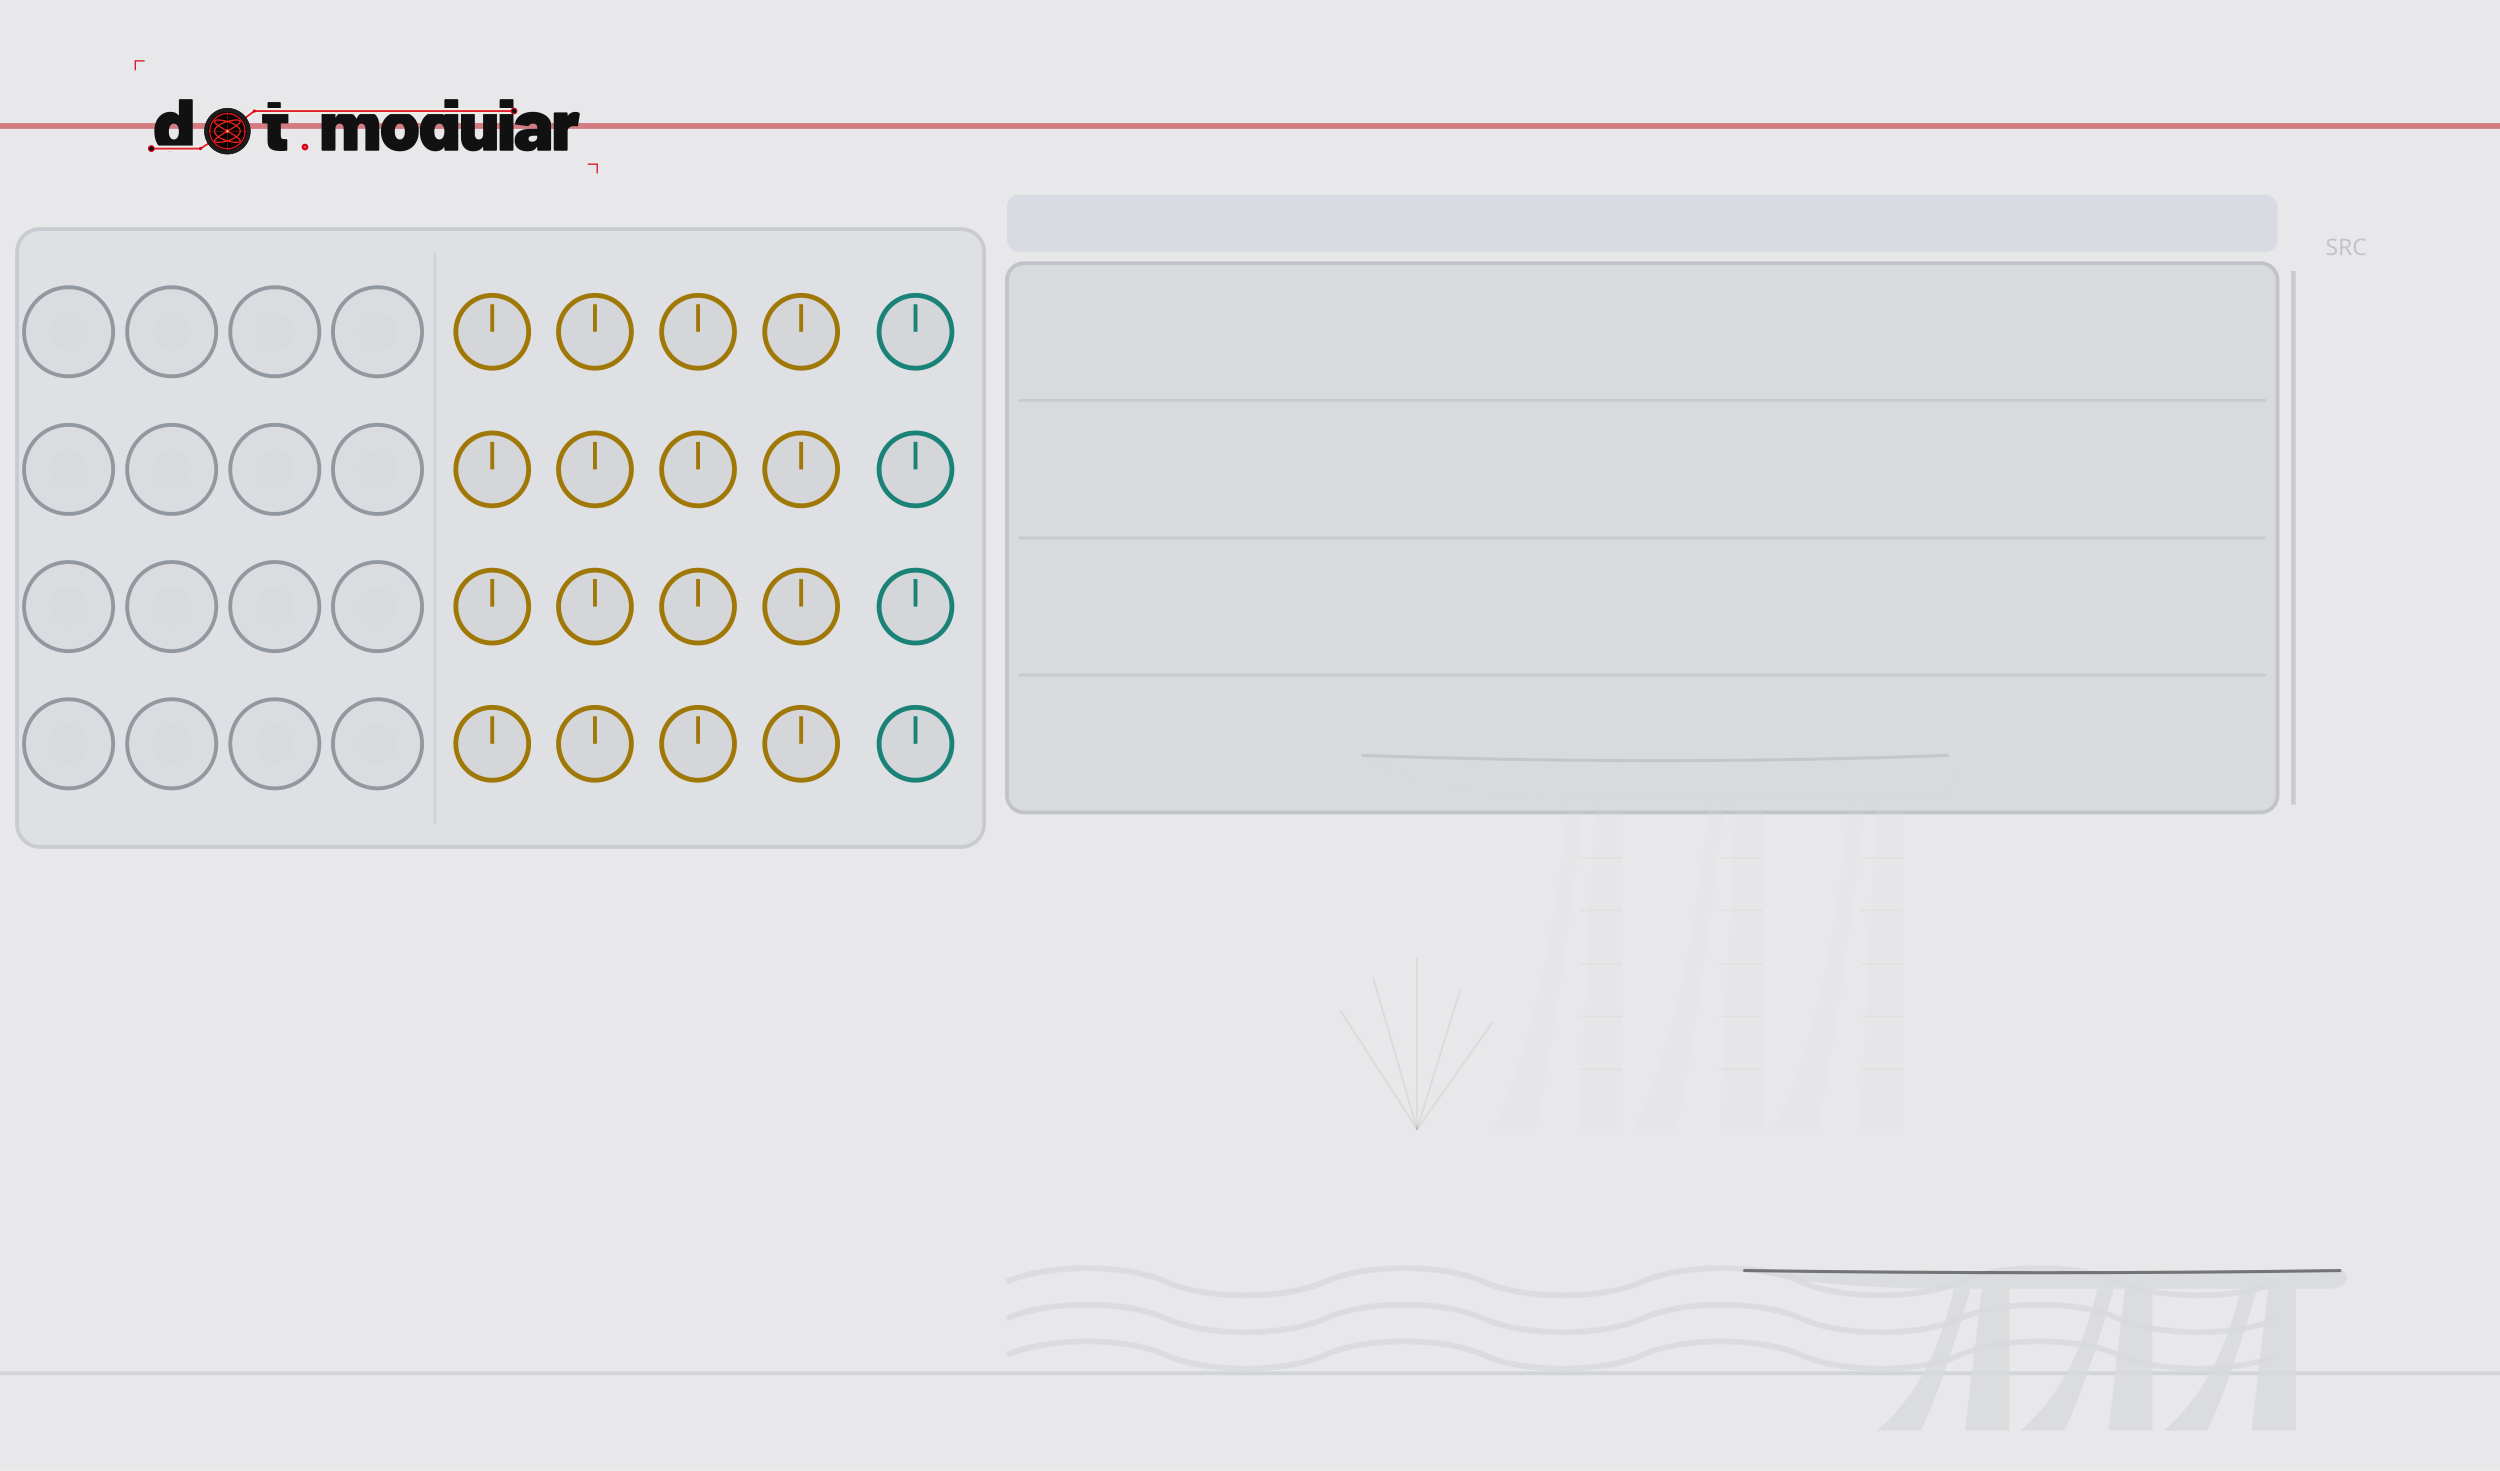
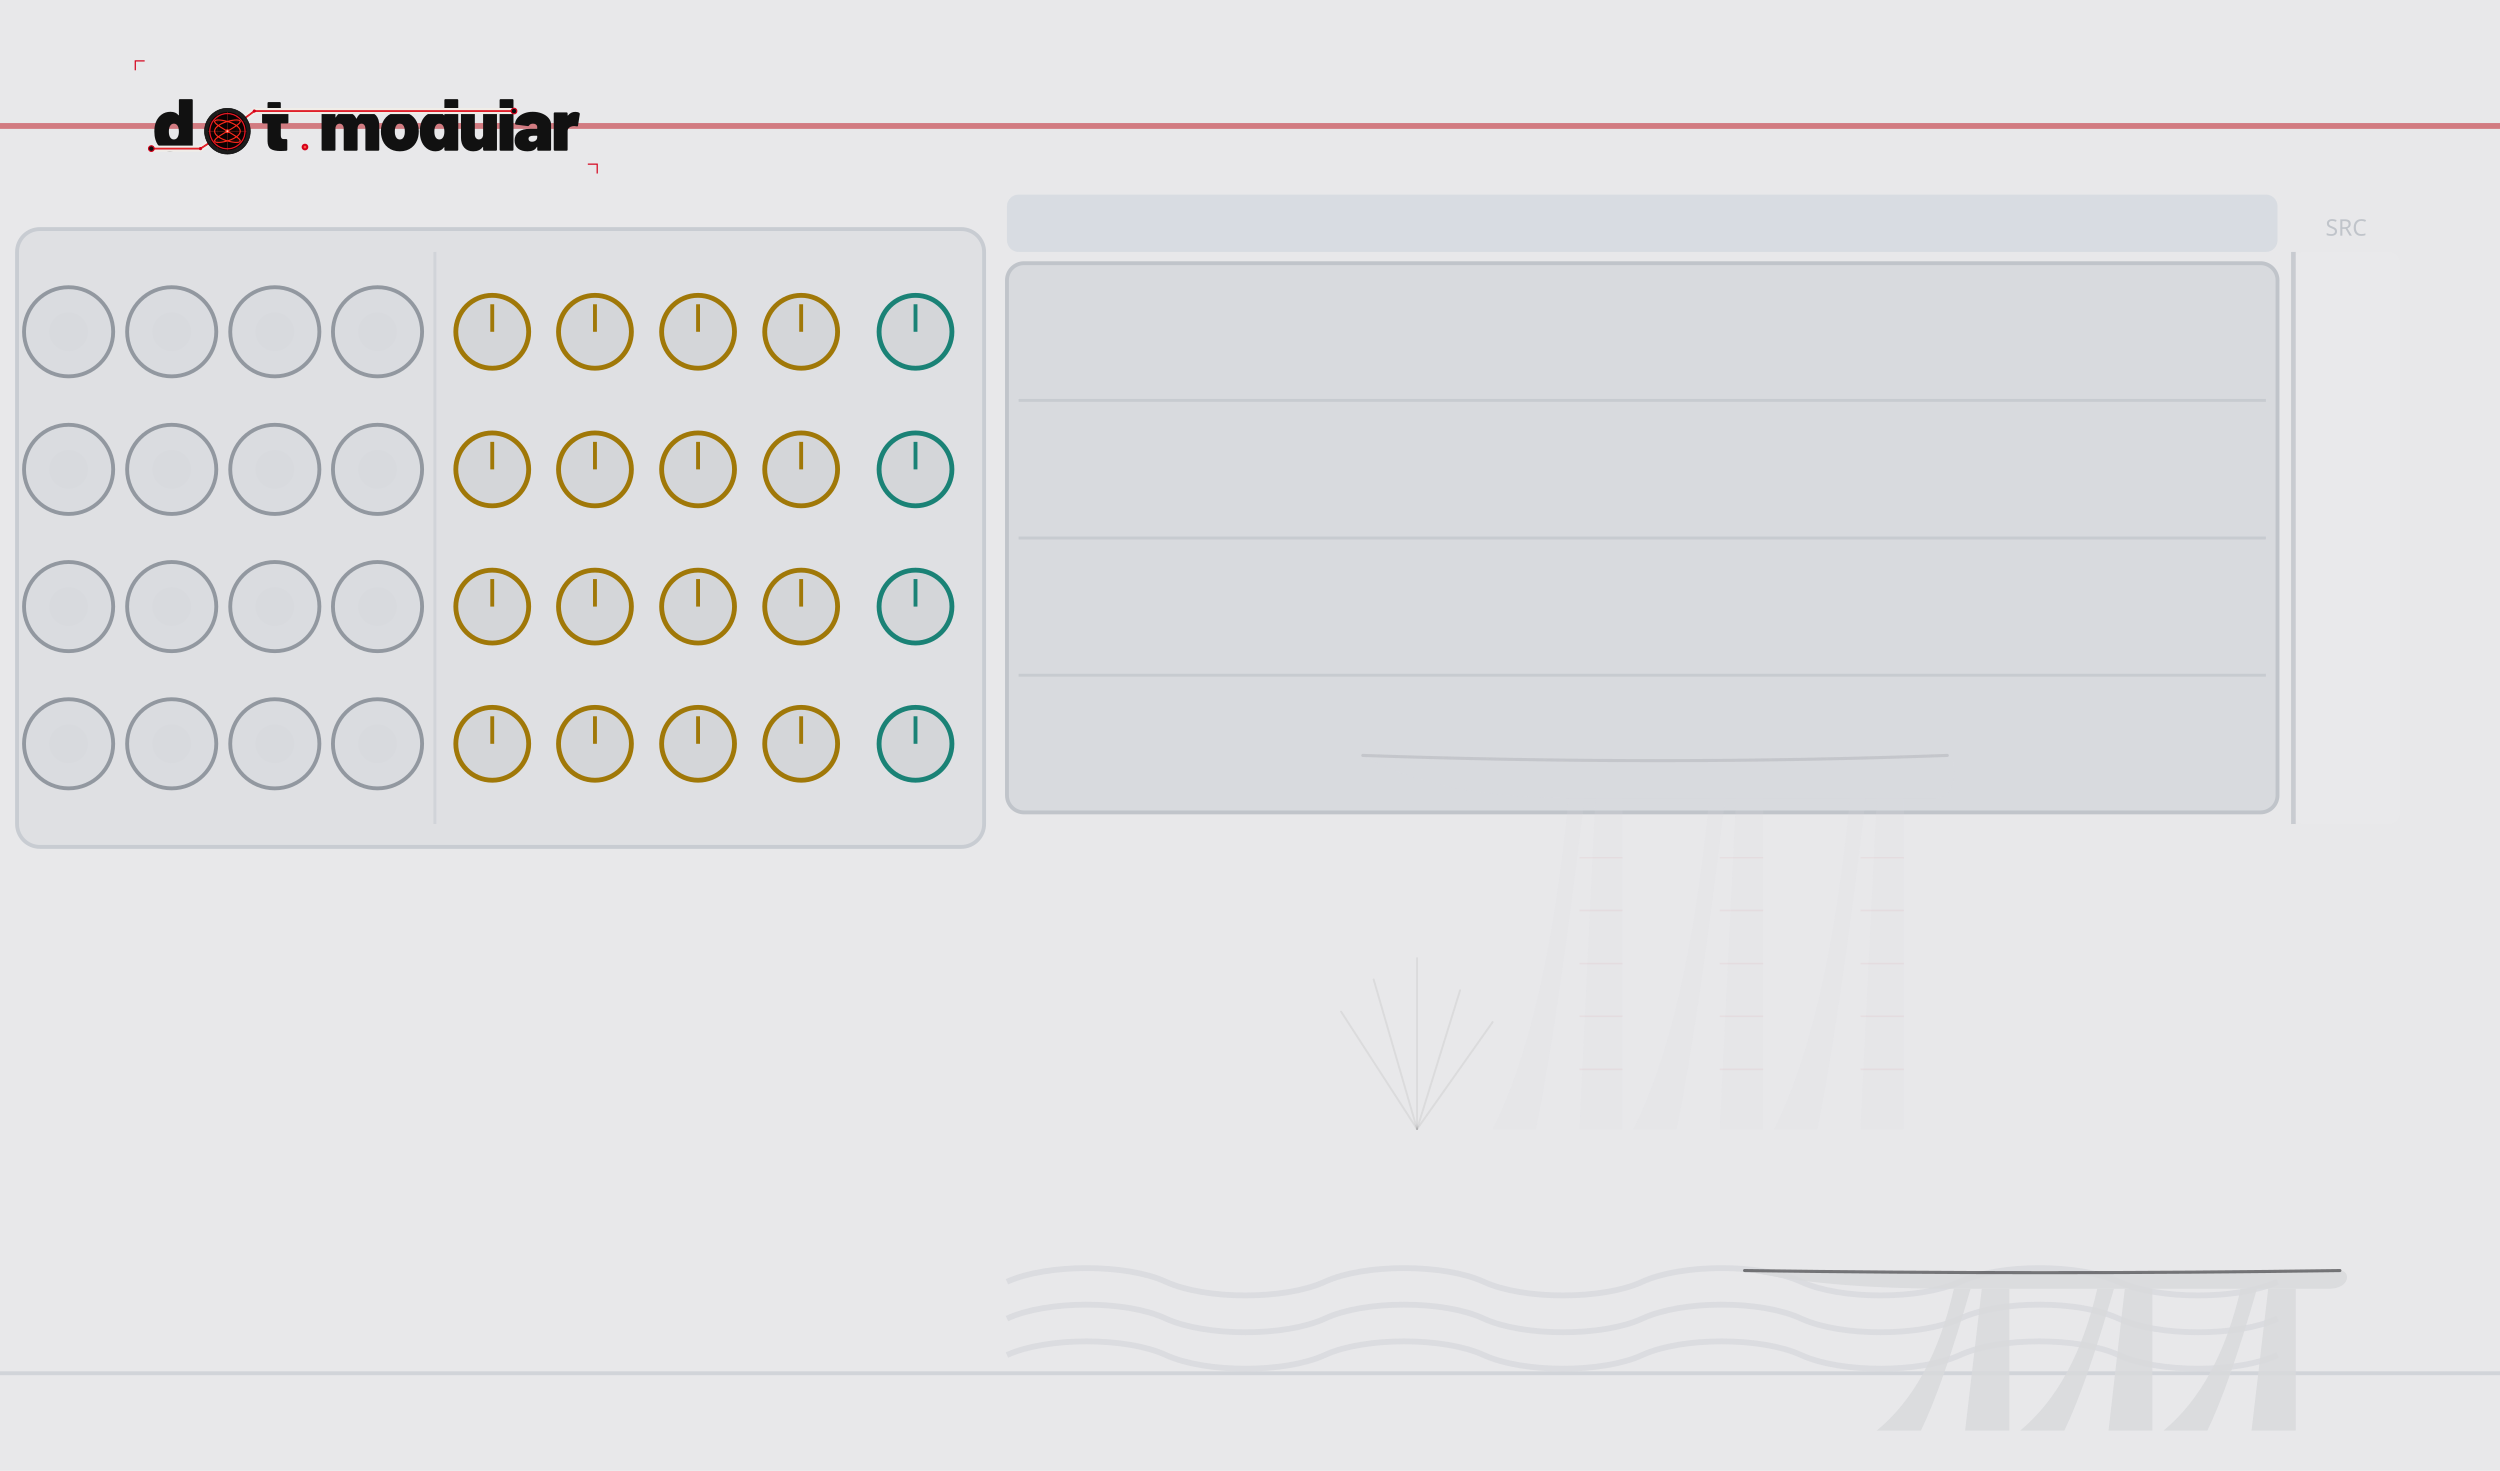
<svg xmlns="http://www.w3.org/2000/svg" width="645.0" height="379.43" viewBox="0 0 645.0 379.43">
  <g>
    <rect width="645.0" height="379.43" fill="#e8e8ea" />
    <line x1="0" y1="32.5" x2="645.0" y2="32.5" stroke="#c0202a" stroke-width="1.5" opacity="0.55" />
    <line x1="0" y1="354.3" x2="645.0" y2="354.3" stroke="#c8ccd2" stroke-width="1" opacity="0.7" />
    <rect x="259.8" y="50.2" width="327.8" height="14.8" rx="3.0" fill="#cdd4dc" opacity="0.6" />
    <rect x="259.8" y="67.9" width="327.8" height="141.7" rx="4.4" fill="#d8dade" stroke="#c0c4ca" stroke-width="1" />
    <path d="M 385.1 291.3 Q 399.1 263.7 404.7 205.9 L 408.8 205.9 Q 401.9 263.7 396.3 291.3 Z" fill="#d8d9dc" fill-opacity="0.16" />
    <path d="M 421.4 291.3 Q 435.4 263.7 441.0 205.9 L 445.1 205.9 Q 438.2 263.7 432.6 291.3 Z" fill="#d8d9dc" fill-opacity="0.16" />
    <path d="M 457.7 291.3 Q 471.7 263.7 477.3 205.9 L 481.4 205.9 Q 474.5 263.7 468.9 291.3 Z" fill="#d8d9dc" fill-opacity="0.16" />
    <polygon points="407.5,291.3 411.6,205.9 418.6,205.9 418.6,291.3" fill="#d8d9dc" fill-opacity="0.16" />
    <polygon points="443.7,291.3 447.9,205.9 454.9,205.9 454.9,291.3" fill="#d8d9dc" fill-opacity="0.16" />
    <polygon points="480.0,291.3 484.2,205.9 491.2,205.9 491.2,291.3" fill="#d8d9dc" fill-opacity="0.16" />
    <line x1="407.5" y1="221.3" x2="418.6" y2="221.3" stroke="#c0202a" stroke-width="0.4" stroke-opacity="0.048" />
    <line x1="407.5" y1="234.9" x2="418.6" y2="234.9" stroke="#c0202a" stroke-width="0.4" stroke-opacity="0.048" />
    <line x1="407.5" y1="248.6" x2="418.6" y2="248.6" stroke="#c0202a" stroke-width="0.4" stroke-opacity="0.048" />
    <line x1="407.5" y1="262.2" x2="418.6" y2="262.2" stroke="#c0202a" stroke-width="0.4" stroke-opacity="0.048" />
    <line x1="407.5" y1="275.9" x2="418.6" y2="275.9" stroke="#c0202a" stroke-width="0.4" stroke-opacity="0.048" />
    <line x1="443.7" y1="221.3" x2="454.9" y2="221.3" stroke="#c0202a" stroke-width="0.4" stroke-opacity="0.048" />
    <line x1="443.7" y1="234.9" x2="454.9" y2="234.9" stroke="#c0202a" stroke-width="0.4" stroke-opacity="0.048" />
    <line x1="443.7" y1="248.6" x2="454.9" y2="248.6" stroke="#c0202a" stroke-width="0.4" stroke-opacity="0.048" />
    <line x1="443.7" y1="262.2" x2="454.9" y2="262.2" stroke="#c0202a" stroke-width="0.4" stroke-opacity="0.048" />
    <line x1="443.7" y1="275.9" x2="454.9" y2="275.9" stroke="#c0202a" stroke-width="0.4" stroke-opacity="0.048" />
    <line x1="480.0" y1="221.3" x2="491.2" y2="221.3" stroke="#c0202a" stroke-width="0.4" stroke-opacity="0.048" />
    <line x1="480.0" y1="234.9" x2="491.2" y2="234.9" stroke="#c0202a" stroke-width="0.4" stroke-opacity="0.048" />
    <line x1="480.0" y1="248.6" x2="491.2" y2="248.6" stroke="#c0202a" stroke-width="0.4" stroke-opacity="0.048" />
    <line x1="480.0" y1="262.2" x2="491.2" y2="262.2" stroke="#c0202a" stroke-width="0.4" stroke-opacity="0.048" />
    <line x1="480.0" y1="275.9" x2="491.2" y2="275.9" stroke="#c0202a" stroke-width="0.4" stroke-opacity="0.048" />
    <path d="M 351.6 194.9 Q 428.4 197.6 502.4 194.9 C 505.2 194.9 505.2 205.9 499.6 205.9 L 404.7 205.9 Q 371.2 205.9 351.6 194.9 Z" fill="#d8d9dc" fill-opacity="0.16" />
    <path d="M 351.6 194.9 Q 428.4 197.6 502.4 194.9" fill="none" stroke="#2a2a2e" stroke-width="0.8" stroke-opacity="0.112" stroke-linecap="round" />
    <line x1="365.6" y1="291.3" x2="346.0" y2="261.0" stroke="#2a2a2e" stroke-width="0.5" stroke-opacity="0.072" stroke-linecap="round" />
    <line x1="365.6" y1="291.3" x2="354.4" y2="252.7" stroke="#2a2a2e" stroke-width="0.5" stroke-opacity="0.072" stroke-linecap="round" />
    <line x1="365.6" y1="291.3" x2="365.6" y2="247.2" stroke="#2a2a2e" stroke-width="0.5" stroke-opacity="0.072" stroke-linecap="round" />
    <line x1="365.6" y1="291.3" x2="376.7" y2="255.5" stroke="#2a2a2e" stroke-width="0.5" stroke-opacity="0.072" stroke-linecap="round" />
    <line x1="365.6" y1="291.3" x2="385.1" y2="263.7" stroke="#2a2a2e" stroke-width="0.5" stroke-opacity="0.072" stroke-linecap="round" />
    <line x1="262.8" y1="103.3" x2="584.6" y2="103.3" stroke="#c0c4ca" stroke-width="0.75" opacity="0.7" />
    <line x1="262.8" y1="138.8" x2="584.6" y2="138.8" stroke="#c0c4ca" stroke-width="0.75" opacity="0.7" />
    <line x1="262.8" y1="174.2" x2="584.6" y2="174.2" stroke="#c0c4ca" stroke-width="0.75" opacity="0.7" />
-     <rect x="591.7" y="69.9" width="27.2" height="137.7" rx="3.0" fill="#ffffff" fill-opacity="0.05" />
-     <line x1="591.7" y1="69.9" x2="591.7" y2="207.6" stroke="#c0c4ca" stroke-width="1.2" opacity="0.8" />
-     <text x="605.3" y="65.8" font-family="sans-serif" font-size="5.9" fill="#c0c4ca" text-anchor="middle">SRC</text>
+     <rect x="591.5" y="65.0" width="27.7" height="147.6" rx="3.0" fill="#ffffff" fill-opacity="0.05" />
+     <line x1="591.7" y1="65.0" x2="591.7" y2="212.6" stroke="#c0c4ca" stroke-width="1.2" opacity="0.8" />
+     <text x="605.3" y="60.8" font-family="sans-serif" font-size="5.9" fill="#c0c4ca" text-anchor="middle">SRC</text>
    <path d="M 259.8 330.7 C 270.1 326.0 290.6 326.0 300.8 330.7 C 311.1 335.4 331.5 335.4 341.8 330.7 C 352.0 326.0 372.5 326.0 382.8 330.7 C 393.0 335.4 413.5 335.4 423.7 330.7 C 434.0 326.0 454.4 326.0 464.7 330.7 C 474.9 335.4 495.4 335.4 505.7 330.7 C 515.9 326.0 536.4 326.0 546.6 330.7 C 556.9 335.4 577.4 335.4 587.6 330.7 " fill="none" stroke="#d2d4d8" stroke-width="1.5" stroke-opacity="0.6" />
    <path d="M 259.8 340.2 C 270.1 335.4 290.6 335.4 300.8 340.2 C 311.1 344.9 331.5 344.9 341.8 340.2 C 352.0 335.4 372.5 335.4 382.8 340.2 C 393.0 344.9 413.5 344.9 423.7 340.2 C 434.0 335.4 454.4 335.4 464.7 340.2 C 474.9 344.9 495.4 344.9 505.7 340.2 C 515.9 335.4 536.4 335.4 546.6 340.2 C 556.9 344.9 577.4 344.9 587.6 340.2 " fill="none" stroke="#d2d4d8" stroke-width="1.5" stroke-opacity="0.6" />
    <path d="M 259.8 349.6 C 270.1 344.9 290.6 344.9 300.8 349.6 C 311.1 354.3 331.5 354.3 341.8 349.6 C 352.0 344.9 372.5 344.9 382.8 349.6 C 393.0 354.3 413.5 354.3 423.7 349.6 C 434.0 344.9 454.4 344.9 464.7 349.6 C 474.9 354.3 495.4 354.3 505.7 349.6 C 515.9 344.9 536.4 344.9 546.6 349.6 C 556.9 354.3 577.4 354.3 587.6 349.6 " fill="none" stroke="#d2d4d8" stroke-width="1.5" stroke-opacity="0.6" />
    <path d="M 484.2 369.1 Q 498.5 357.3 504.1 332.5 L 508.4 332.5 Q 501.3 357.3 495.6 369.1 Z" fill="#d8d9dc" fill-opacity="0.85" />
    <path d="M 521.2 369.1 Q 535.4 357.3 541.1 332.5 L 545.4 332.5 Q 538.3 357.3 532.6 369.1 Z" fill="#d8d9dc" fill-opacity="0.85" />
    <path d="M 558.2 369.1 Q 572.4 357.3 578.1 332.5 L 582.3 332.5 Q 575.2 357.3 569.5 369.1 Z" fill="#d8d9dc" fill-opacity="0.85" />
    <polygon points="507.0,369.1 511.3,332.5 518.4,332.5 518.4,369.1" fill="#d8d9dc" fill-opacity="0.85" />
    <polygon points="544.0,369.1 548.2,332.5 555.3,332.5 555.3,369.1" fill="#d8d9dc" fill-opacity="0.85" />
    <polygon points="580.9,369.1 585.2,332.5 592.3,332.5 592.3,369.1" fill="#d8d9dc" fill-opacity="0.85" />
    <path d="M 450.1 327.8 Q 528.3 328.9 603.7 327.8 C 606.5 327.8 606.5 332.5 600.8 332.5 L 504.1 332.5 Q 470.0 332.5 450.1 327.8 Z" fill="#d8d9dc" fill-opacity="0.85" />
    <path d="M 450.1 327.8 Q 528.3 328.9 603.7 327.8" fill="none" stroke="#2a2a2e" stroke-width="0.8" stroke-opacity="0.595" stroke-linecap="round" />
    <rect x="4.4" y="59.1" width="249.5" height="159.4" rx="5.9" fill="#dfe0e3" stroke="#c8ccd2" stroke-width="1" />
    <line x1="112.2" y1="65.0" x2="112.2" y2="212.6" stroke="#c8ccd2" stroke-width="0.75" opacity="0.6" />
  </g>
  <g>
    <g transform="translate(32.48,13.29) scale(0.17297)">
      <g transform="translate(40.00,148.00) scale(0.11,-0.11)">
        <path d="M370 700H528Q535 700 539.0 696.0Q543 692 543 685V15Q543 8 539.0 4.0Q535 0 528 0H370Q363 0 359.0 4.0Q355 8 355 15V45Q355 48 353.0 49.0Q351 50 349 47Q312 -8 233 -8Q166 -8 112.5 34.5Q59 77 37 150Q22 200 22 262Q22 334 44 390Q68 451 119.0 489.5Q170 528 241 528Q314 528 349 482Q351 480 353.0 480.5Q355 481 355 484V685Q355 692 359.0 696.0Q363 700 370 700ZM355 259Q355 307 339 336Q321 367 287 367Q251 367 234 334Q219 306 219 259Q219 214 234 186Q252 153 287 153Q322 153 340 187Q355 216 355 259Z" fill="#111111" />
      </g>
      <g transform="translate(201.37,148.00) scale(0.11,-0.11)">
        <path d="M358 370H275Q270 370 270 365V208Q270 158 306 158H343Q350 158 354.0 154.0Q358 150 358 143V15Q358 1 343 -1Q304 -4 268 -4Q177 -4 134.0 24.0Q91 52 90 130V365Q90 370 85 370H31Q24 370 20.0 374.0Q16 378 16 385V505Q16 512 20.0 516.0Q24 520 31 520H85Q90 520 90 525V645Q90 652 94.0 656.0Q98 660 105 660H255Q262 660 266.0 656.0Q270 652 270 645V525Q270 520 275 520H358Q365 520 369.0 516.0Q373 512 373 505V385Q373 378 369.0 374.0Q365 370 358 370Z" fill="#111111" />
      </g>
      <g transform="translate(288.27,148.00) scale(0.11,-0.11)">
        <path d="M815 341V15Q815 8 811.0 4.0Q807 0 800 0H642Q635 0 631.0 4.0Q627 8 627 15V300Q627 330 612.5 348.5Q598 367 575 367Q551 367 536.0 348.5Q521 330 521 300V15Q521 8 517.0 4.0Q513 0 506 0H348Q341 0 337.0 4.0Q333 8 333 15V300Q333 330 317.5 348.5Q302 367 277 367Q255 367 240.5 353.5Q226 340 222 317Q221 315 221 311V15Q221 8 217.0 4.0Q213 0 206 0H48Q41 0 37.0 4.0Q33 8 33 15V505Q33 512 37.0 516.0Q41 520 48 520H206Q213 520 217.0 516.0Q221 512 221 505V455Q221 451 223.0 451.0Q225 451 227 454Q265 528 355 528Q406 528 444.5 504.5Q483 481 503 437Q506 432 509 438Q529 483 564.5 505.5Q600 528 648 528Q727 528 771.0 479.0Q815 430 815 341Z" fill="#111111" />
      </g>
      <g transform="translate(377.92,148.00) scale(0.11,-0.11)">
        <path d="M32 181Q22 217 22 261Q22 310 34 350Q58 433 122.5 480.5Q187 528 280 528Q373 528 436.5 480.5Q500 433 524 352Q536 310 536 263Q536 225 528 187Q507 97 441.5 44.5Q376 -8 279 -8Q184 -8 118.5 43.0Q53 94 32 181ZM343 217Q347 236 347 262Q347 285 342 308Q327 367 279 367Q229 367 216 308Q211 291 211 262Q211 236 215 217Q230 153 279 153Q305 153 321.0 170.5Q337 188 343 217Z" fill="#111111" />
      </g>
      <g transform="translate(436.00,148.00) scale(0.11,-0.11)">
        <path d="M370 700H528Q535 700 539.0 696.0Q543 692 543 685V15Q543 8 539.0 4.0Q535 0 528 0H370Q363 0 359.0 4.0Q355 8 355 15V45Q355 48 353.0 49.0Q351 50 349 47Q312 -8 233 -8Q166 -8 112.5 34.5Q59 77 37 150Q22 200 22 262Q22 334 44 390Q68 451 119.0 489.5Q170 528 241 528Q314 528 349 482Q351 480 353.0 480.5Q355 481 355 484V685Q355 692 359.0 696.0Q363 700 370 700ZM355 259Q355 307 339 336Q321 367 287 367Q251 367 234 334Q219 306 219 259Q219 214 234 186Q252 153 287 153Q322 153 340 187Q355 216 355 259Z" fill="#111111" />
      </g>
      <g transform="translate(496.39,148.00) scale(0.11,-0.11)">
        <path d="M346 520H504Q511 520 515.0 516.0Q519 512 519 505V15Q519 8 515.0 4.0Q511 0 504 0H346Q339 0 335.0 4.0Q331 8 331 15V48Q331 51 329.0 52.0Q327 53 325 50Q284 -8 197 -8Q121 -8 76.0 41.5Q31 91 31 179V505Q31 512 35.0 516.0Q39 520 46 520H204Q211 520 215.0 516.0Q219 512 219 505V220Q219 190 234.5 171.5Q250 153 275 153Q297 153 311.5 166.5Q326 180 330 203Q331 205 331 209V505Q331 512 335.0 516.0Q339 520 346 520Z" fill="#111111" />
      </g>
      <g transform="translate(553.81,148.00) scale(0.11,-0.11)">
        <path d="M33 15V685Q33 692 37.0 696.0Q41 700 48 700H206Q213 700 217.0 696.0Q221 692 221 685V15Q221 8 217.0 4.0Q213 0 206 0H48Q41 0 37.0 4.0Q33 8 33 15Z" fill="#111111" />
      </g>
      <g transform="translate(578.45,148.00) scale(0.11,-0.11)">
        <path d="M507 355V15Q507 8 503.0 4.0Q499 0 492 0H334Q327 0 323.0 4.0Q319 8 319 15V50Q319 54 317.5 54.5Q316 55 314 52Q297 21 267.0 6.5Q237 -8 188 -8Q106 -8 59.0 29.5Q12 67 12 139Q12 215 65.5 256.0Q119 297 221 297H314Q319 297 319 302V320Q319 341 303.5 354.0Q288 367 262 367Q244 367 230.0 361.0Q216 355 210 345Q206 338 202.5 335.5Q199 333 193 334L32 354Q18 356 18 366Q22 411 54.0 448.0Q86 485 139.5 506.5Q193 528 259 528Q327 528 384.0 505.0Q441 482 474.0 442.0Q507 402 507 355ZM319 185V198Q319 203 314 203H264Q201 203 201 162Q201 144 212.5 133.0Q224 122 246 122Q278 122 298.5 139.0Q319 156 319 185Z" fill="#111111" />
      </g>
      <g transform="translate(634.55,148.00) scale(0.11,-0.11)">
        <path d="M379 514Q388 509 386 495L362 341Q361 333 356.5 331.0Q352 329 344 331Q326 335 312 335Q297 335 284 332Q258 327 239.5 310.5Q221 294 221 266V15Q221 8 217.0 4.0Q213 0 206 0H48Q41 0 37.0 4.0Q33 8 33 15V505Q33 512 37.0 516.0Q41 520 48 520H206Q213 520 217.0 516.0Q221 512 221 505V481Q221 478 223.0 477.0Q225 476 226 478Q264 527 325 527Q359 527 379 514Z" fill="#111111" />
      </g>
      <path d="M 38.0,144.8 L 111.3,144.8 L 151.4,118.8 L 191.6,88.8 L 578.9,88.8" fill="none" stroke="#f0ede8" stroke-width="9.0" stroke-linecap="round" stroke-linejoin="round" />
      <path d="M 38.0,144.8 L 111.3,144.8 L 151.4,118.8 L 191.6,88.8 L 578.9,88.8" fill="none" stroke="#d4001a" stroke-width="2.60" stroke-linecap="round" stroke-linejoin="round" />
      <path d="M 38.0,144.8 L 111.3,144.8 L 151.4,118.8 L 191.6,88.8 L 578.9,88.8" fill="none" stroke="#ff5533" stroke-width="0.88" stroke-linecap="round" stroke-linejoin="round" opacity="0.7" />
      <circle cx="38.0" cy="144.8" r="4.2" fill="#0d0d0d" stroke="#d4001a" stroke-width="1.76" />
      <circle cx="578.9" cy="88.8" r="4.2" fill="#0d0d0d" stroke="#d4001a" stroke-width="1.76" />
      <circle cx="111.3" cy="144.8" r="2.4" fill="#d4001a" />
      <circle cx="191.6" cy="88.8" r="2.4" fill="#d4001a" />
      <g transform="translate(151.430,118.850)">
        <circle r="34.100" fill="#1c1c1c" stroke="#000000" stroke-width="1.023" />
        <circle r="28.644" fill="#0a0202" />
        <g stroke="#a83020" stroke-width="0.682" opacity="0.9">
          <line x1="-28.644" y1="0" x2="28.644" y2="0" />
          <line x1="0" y1="-28.644" x2="0" y2="28.644" />
        </g>
        <g stroke="#7a2018" stroke-width="0.443" opacity="0.6">
          <line x1="-28.644" y1="-14.322" x2="28.644" y2="-14.322" />
          <line x1="-14.322" y1="-28.644" x2="-14.322" y2="28.644" />
          <line x1="-28.644" y1="14.322" x2="28.644" y2="14.322" />
          <line x1="14.322" y1="-28.644" x2="14.322" y2="28.644" />
        </g>
        <path d="M 19.10,0.00 L 19.01,1.05 L 18.76,2.09 L 18.34,3.13 L 17.76,4.16 L 17.01,5.16 L 16.12,6.15 L 15.09,7.11 L 13.92,8.05 L 12.63,8.95 L 11.22,9.82 L 9.72,10.65 L 8.13,11.44 L 6.47,12.18 L 4.75,12.87 L 2.99,13.52 L 1.20,14.11 L -0.60,14.64 L -2.39,15.12 L -4.17,15.54 L -5.90,15.89 L -7.58,16.18 L -9.20,16.41 L -10.73,16.58 L -12.17,16.68 L -13.50,16.71 L -14.71,16.68 L -15.79,16.58 L -16.73,16.41 L -17.53,16.18 L -18.16,15.89 L -18.64,15.54 L -18.95,15.12 L -19.09,14.64 L -19.06,14.11 L -18.86,13.52 L -18.50,12.87 L -17.97,12.18 L -17.28,11.44 L -16.44,10.65 L -15.45,9.82 L -14.32,8.95 L -13.07,8.05 L -11.70,7.11 L -10.23,6.15 L -8.67,5.16 L -7.03,4.16 L -5.33,3.13 L -3.58,2.09 L -1.80,1.05 L -0.00,0.00 L 1.80,-1.05 L 3.58,-2.09 L 5.33,-3.13 L 7.03,-4.16 L 8.67,-5.16 L 10.23,-6.15 L 11.70,-7.11 L 13.07,-8.05 L 14.32,-8.95 L 15.45,-9.82 L 16.44,-10.65 L 17.28,-11.44 L 17.97,-12.18 L 18.50,-12.87 L 18.86,-13.52 L 19.06,-14.11 L 19.09,-14.64 L 18.95,-15.12 L 18.64,-15.54 L 18.16,-15.89 L 17.53,-16.18 L 16.73,-16.41 L 15.79,-16.58 L 14.71,-16.68 L 13.50,-16.71 L 12.17,-16.68 L 10.73,-16.58 L 9.20,-16.41 L 7.58,-16.18 L 5.90,-15.89 L 4.17,-15.54 L 2.39,-15.12 L 0.60,-14.64 L -1.20,-14.11 L -2.99,-13.52 L -4.75,-12.87 L -6.47,-12.18 L -8.13,-11.44 L -9.72,-10.65 L -11.22,-9.82 L -12.63,-8.95 L -13.92,-8.05 L -15.09,-7.11 L -16.12,-6.15 L -17.01,-5.16 L -17.76,-4.16 L -18.34,-3.13 L -18.76,-2.09 L -19.01,-1.05 L -19.10,-0.00 L -19.01,1.05 L -18.76,2.09 L -18.34,3.13 L -17.76,4.16 L -17.01,5.16 L -16.12,6.15 L -15.09,7.11 L -13.92,8.05 L -12.63,8.95 L -11.22,9.82 L -9.72,10.65 L -8.13,11.44 L -6.47,12.18 L -4.75,12.87 L -2.99,13.52 L -1.20,14.11 L 0.60,14.64 L 2.39,15.12 L 4.17,15.54 L 5.90,15.89 L 7.58,16.18 L 9.20,16.41 L 10.73,16.58 L 12.17,16.68 L 13.50,16.71 L 14.71,16.68 L 15.79,16.58 L 16.73,16.41 L 17.53,16.18 L 18.16,15.89 L 18.64,15.54 L 18.95,15.12 L 19.09,14.64 L 19.06,14.11 L 18.86,13.52 L 18.50,12.87 L 17.97,12.18 L 17.28,11.44 L 16.44,10.65 L 15.45,9.82 L 14.32,8.95 L 13.07,8.05 L 11.70,7.11 L 10.23,6.15 L 8.67,5.16 L 7.03,4.16 L 5.33,3.13 L 3.58,2.09 L 1.80,1.05 L 0.00,0.00 L -1.80,-1.05 L -3.58,-2.09 L -5.33,-3.13 L -7.03,-4.16 L -8.67,-5.16 L -10.23,-6.15 L -11.70,-7.11 L -13.07,-8.05 L -14.32,-8.95 L -15.45,-9.82 L -16.44,-10.65 L -17.28,-11.44 L -17.97,-12.18 L -18.50,-12.87 L -18.86,-13.52 L -19.06,-14.11 L -19.09,-14.64 L -18.95,-15.12 L -18.64,-15.54 L -18.16,-15.89 L -17.53,-16.18 L -16.73,-16.41 L -15.79,-16.58 L -14.71,-16.68 L -13.50,-16.71 L -12.17,-16.68 L -10.73,-16.58 L -9.20,-16.41 L -7.58,-16.18 L -5.90,-15.89 L -4.17,-15.54 L -2.39,-15.12 L -0.60,-14.64 L 1.20,-14.11 L 2.99,-13.52 L 4.75,-12.87 L 6.47,-12.18 L 8.13,-11.44 L 9.72,-10.65 L 11.22,-9.82 L 12.63,-8.95 L 13.92,-8.05 L 15.09,-7.11 L 16.12,-6.15 L 17.01,-5.16 L 17.76,-4.16 L 18.34,-3.13 L 18.76,-2.09 L 19.01,-1.05 L 19.10,-0.00 Z" fill="none" stroke="#ff2a1a" stroke-width="1.705" stroke-linejoin="round" />
        <circle r="26.257" fill="none" stroke="#d4001a" stroke-width="1.876" />
        <circle r="26.257" fill="none" stroke="#ff5533" stroke-width="0.614" opacity="0.7" />
        <circle r="2.899" fill="#ff3322" />
        <circle r="1.364" fill="#ffccbb" />
      </g>
      <circle cx="267.1" cy="142.5" r="5.0" fill="#d4001a" />
      <circle cx="267.1" cy="142.5" r="2.0" fill="#ff5544" />
      <polyline points="14,28 14,14 28,14" fill="none" stroke="#d4001a" stroke-width="1.8" />
      <polyline points="703,182 703,168 689,168" fill="none" stroke="#d4001a" stroke-width="1.8" />
    </g>
  </g>
  <g>
    <circle cx="17.7" cy="85.6" r="11.5" fill="#dadce0" stroke="#9298a0" stroke-width="1" />
    <circle cx="17.7" cy="85.6" r="5.0" fill="#d8dade" />
    <circle cx="44.3" cy="85.6" r="11.5" fill="#dadce0" stroke="#9298a0" stroke-width="1" />
    <circle cx="44.3" cy="85.6" r="5.0" fill="#d8dade" />
    <circle cx="70.9" cy="85.6" r="11.5" fill="#dadce0" stroke="#9298a0" stroke-width="1" />
    <circle cx="70.9" cy="85.6" r="5.0" fill="#d8dade" />
    <circle cx="97.4" cy="85.6" r="11.5" fill="#dadce0" stroke="#9298a0" stroke-width="1" />
    <circle cx="97.4" cy="85.6" r="5.0" fill="#d8dade" />
    <circle cx="127.0" cy="85.6" r="9.4" fill="#d4d6d9" stroke="#a07808" stroke-width="1.25" />
    <line x1="127.0" y1="85.6" x2="127.0" y2="78.5" stroke="#a07808" stroke-width="1" />
    <circle cx="153.5" cy="85.6" r="9.4" fill="#d4d6d9" stroke="#a07808" stroke-width="1.25" />
    <line x1="153.5" y1="85.6" x2="153.5" y2="78.5" stroke="#a07808" stroke-width="1" />
    <circle cx="180.1" cy="85.6" r="9.4" fill="#d4d6d9" stroke="#a07808" stroke-width="1.25" />
    <line x1="180.1" y1="85.6" x2="180.1" y2="78.5" stroke="#a07808" stroke-width="1" />
    <circle cx="206.7" cy="85.6" r="9.4" fill="#d4d6d9" stroke="#a07808" stroke-width="1.25" />
    <line x1="206.7" y1="85.6" x2="206.7" y2="78.5" stroke="#a07808" stroke-width="1" />
    <circle cx="236.2" cy="85.6" r="9.4" fill="#d4d6d9" stroke="#1a8276" stroke-width="1.25" />
    <line x1="236.2" y1="85.6" x2="236.2" y2="78.5" stroke="#1a8276" stroke-width="1" />
    <circle cx="17.7" cy="121.1" r="11.5" fill="#dadce0" stroke="#9298a0" stroke-width="1" />
    <circle cx="17.7" cy="121.1" r="5.0" fill="#d8dade" />
    <circle cx="44.3" cy="121.1" r="11.5" fill="#dadce0" stroke="#9298a0" stroke-width="1" />
    <circle cx="44.3" cy="121.1" r="5.0" fill="#d8dade" />
    <circle cx="70.9" cy="121.1" r="11.5" fill="#dadce0" stroke="#9298a0" stroke-width="1" />
    <circle cx="70.9" cy="121.1" r="5.0" fill="#d8dade" />
    <circle cx="97.4" cy="121.1" r="11.5" fill="#dadce0" stroke="#9298a0" stroke-width="1" />
    <circle cx="97.4" cy="121.1" r="5.0" fill="#d8dade" />
    <circle cx="127.0" cy="121.1" r="9.4" fill="#d4d6d9" stroke="#a07808" stroke-width="1.25" />
    <line x1="127.0" y1="121.1" x2="127.0" y2="114.0" stroke="#a07808" stroke-width="1" />
    <circle cx="153.5" cy="121.1" r="9.4" fill="#d4d6d9" stroke="#a07808" stroke-width="1.25" />
    <line x1="153.5" y1="121.1" x2="153.5" y2="114.0" stroke="#a07808" stroke-width="1" />
    <circle cx="180.1" cy="121.1" r="9.4" fill="#d4d6d9" stroke="#a07808" stroke-width="1.25" />
    <line x1="180.1" y1="121.1" x2="180.1" y2="114.0" stroke="#a07808" stroke-width="1" />
    <circle cx="206.7" cy="121.1" r="9.4" fill="#d4d6d9" stroke="#a07808" stroke-width="1.25" />
    <line x1="206.7" y1="121.1" x2="206.7" y2="114.0" stroke="#a07808" stroke-width="1" />
    <circle cx="236.2" cy="121.1" r="9.4" fill="#d4d6d9" stroke="#1a8276" stroke-width="1.25" />
    <line x1="236.2" y1="121.1" x2="236.2" y2="114.0" stroke="#1a8276" stroke-width="1" />
    <circle cx="17.7" cy="156.5" r="11.5" fill="#dadce0" stroke="#9298a0" stroke-width="1" />
    <circle cx="17.7" cy="156.5" r="5.0" fill="#d8dade" />
    <circle cx="44.3" cy="156.5" r="11.5" fill="#dadce0" stroke="#9298a0" stroke-width="1" />
    <circle cx="44.3" cy="156.5" r="5.0" fill="#d8dade" />
    <circle cx="70.9" cy="156.5" r="11.5" fill="#dadce0" stroke="#9298a0" stroke-width="1" />
    <circle cx="70.9" cy="156.5" r="5.0" fill="#d8dade" />
    <circle cx="97.4" cy="156.5" r="11.5" fill="#dadce0" stroke="#9298a0" stroke-width="1" />
    <circle cx="97.4" cy="156.5" r="5.0" fill="#d8dade" />
    <circle cx="127.0" cy="156.5" r="9.4" fill="#d4d6d9" stroke="#a07808" stroke-width="1.25" />
    <line x1="127.0" y1="156.5" x2="127.0" y2="149.4" stroke="#a07808" stroke-width="1" />
    <circle cx="153.5" cy="156.5" r="9.4" fill="#d4d6d9" stroke="#a07808" stroke-width="1.25" />
    <line x1="153.5" y1="156.5" x2="153.5" y2="149.4" stroke="#a07808" stroke-width="1" />
    <circle cx="180.1" cy="156.5" r="9.4" fill="#d4d6d9" stroke="#a07808" stroke-width="1.25" />
    <line x1="180.1" y1="156.5" x2="180.1" y2="149.4" stroke="#a07808" stroke-width="1" />
    <circle cx="206.7" cy="156.5" r="9.4" fill="#d4d6d9" stroke="#a07808" stroke-width="1.25" />
    <line x1="206.7" y1="156.5" x2="206.7" y2="149.4" stroke="#a07808" stroke-width="1" />
    <circle cx="236.2" cy="156.5" r="9.4" fill="#d4d6d9" stroke="#1a8276" stroke-width="1.25" />
    <line x1="236.2" y1="156.5" x2="236.2" y2="149.4" stroke="#1a8276" stroke-width="1" />
    <circle cx="17.7" cy="191.9" r="11.5" fill="#dadce0" stroke="#9298a0" stroke-width="1" />
    <circle cx="17.7" cy="191.9" r="5.0" fill="#d8dade" />
    <circle cx="44.3" cy="191.9" r="11.5" fill="#dadce0" stroke="#9298a0" stroke-width="1" />
    <circle cx="44.3" cy="191.9" r="5.0" fill="#d8dade" />
    <circle cx="70.9" cy="191.9" r="11.5" fill="#dadce0" stroke="#9298a0" stroke-width="1" />
    <circle cx="70.9" cy="191.9" r="5.0" fill="#d8dade" />
    <circle cx="97.4" cy="191.9" r="11.5" fill="#dadce0" stroke="#9298a0" stroke-width="1" />
    <circle cx="97.4" cy="191.9" r="5.0" fill="#d8dade" />
    <circle cx="127.0" cy="191.9" r="9.4" fill="#d4d6d9" stroke="#a07808" stroke-width="1.25" />
    <line x1="127.0" y1="191.9" x2="127.0" y2="184.8" stroke="#a07808" stroke-width="1" />
    <circle cx="153.5" cy="191.9" r="9.4" fill="#d4d6d9" stroke="#a07808" stroke-width="1.25" />
    <line x1="153.5" y1="191.9" x2="153.5" y2="184.8" stroke="#a07808" stroke-width="1" />
    <circle cx="180.1" cy="191.9" r="9.4" fill="#d4d6d9" stroke="#a07808" stroke-width="1.25" />
    <line x1="180.1" y1="191.9" x2="180.1" y2="184.8" stroke="#a07808" stroke-width="1" />
    <circle cx="206.7" cy="191.9" r="9.4" fill="#d4d6d9" stroke="#a07808" stroke-width="1.25" />
    <line x1="206.7" y1="191.9" x2="206.7" y2="184.8" stroke="#a07808" stroke-width="1" />
    <circle cx="236.2" cy="191.9" r="9.4" fill="#d4d6d9" stroke="#1a8276" stroke-width="1.25" />
    <line x1="236.2" y1="191.9" x2="236.2" y2="184.8" stroke="#1a8276" stroke-width="1" />
  </g>
  <g>
    <circle id="input_4" cx="17.72" cy="85.63" r="0.5" fill="none" stroke="none" />
    <circle id="input_5" cx="44.29" cy="85.63" r="0.5" fill="none" stroke="none" />
    <circle id="input_6" cx="70.87" cy="85.63" r="0.5" fill="none" stroke="none" />
    <circle id="input_7" cx="97.44" cy="85.63" r="0.5" fill="none" stroke="none" />
    <circle id="param_8" cx="126.97" cy="85.63" r="0.5" fill="none" stroke="none" />
    <circle id="param_9" cx="153.54" cy="85.63" r="0.5" fill="none" stroke="none" />
    <circle id="param_10" cx="180.12" cy="85.63" r="0.5" fill="none" stroke="none" />
    <circle id="param_11" cx="206.69" cy="85.63" r="0.5" fill="none" stroke="none" />
    <circle id="param_1" cx="236.22" cy="85.63" r="0.5" fill="none" stroke="none" />
    <circle id="input_8" cx="17.72" cy="121.06" r="0.5" fill="none" stroke="none" />
    <circle id="input_9" cx="44.29" cy="121.06" r="0.5" fill="none" stroke="none" />
    <circle id="input_10" cx="70.87" cy="121.06" r="0.5" fill="none" stroke="none" />
    <circle id="input_11" cx="97.44" cy="121.06" r="0.5" fill="none" stroke="none" />
    <circle id="param_12" cx="126.97" cy="121.06" r="0.5" fill="none" stroke="none" />
    <circle id="param_13" cx="153.54" cy="121.06" r="0.5" fill="none" stroke="none" />
    <circle id="param_14" cx="180.12" cy="121.06" r="0.5" fill="none" stroke="none" />
    <circle id="param_15" cx="206.69" cy="121.06" r="0.5" fill="none" stroke="none" />
    <circle id="param_2" cx="236.22" cy="121.06" r="0.5" fill="none" stroke="none" />
    <circle id="input_0" cx="17.72" cy="156.50" r="0.5" fill="none" stroke="none" />
    <circle id="input_1" cx="44.29" cy="156.50" r="0.5" fill="none" stroke="none" />
    <circle id="input_2" cx="70.87" cy="156.50" r="0.5" fill="none" stroke="none" />
    <circle id="input_3" cx="97.44" cy="156.50" r="0.5" fill="none" stroke="none" />
    <circle id="param_4" cx="126.97" cy="156.50" r="0.5" fill="none" stroke="none" />
    <circle id="param_5" cx="153.54" cy="156.50" r="0.5" fill="none" stroke="none" />
    <circle id="param_6" cx="180.12" cy="156.50" r="0.5" fill="none" stroke="none" />
    <circle id="param_7" cx="206.69" cy="156.50" r="0.5" fill="none" stroke="none" />
    <circle id="param_0" cx="236.22" cy="156.50" r="0.5" fill="none" stroke="none" />
    <circle id="input_12" cx="17.72" cy="191.93" r="0.5" fill="none" stroke="none" />
    <circle id="input_13" cx="44.29" cy="191.93" r="0.5" fill="none" stroke="none" />
    <circle id="input_14" cx="70.87" cy="191.93" r="0.5" fill="none" stroke="none" />
    <circle id="input_15" cx="97.44" cy="191.93" r="0.5" fill="none" stroke="none" />
    <circle id="param_16" cx="126.97" cy="191.93" r="0.5" fill="none" stroke="none" />
    <circle id="param_17" cx="153.54" cy="191.93" r="0.5" fill="none" stroke="none" />
    <circle id="param_18" cx="180.12" cy="191.93" r="0.5" fill="none" stroke="none" />
    <circle id="param_19" cx="206.69" cy="191.93" r="0.5" fill="none" stroke="none" />
    <circle id="param_3" cx="236.22" cy="191.93" r="0.5" fill="none" stroke="none" />
    <circle id="param_owner_1" cx="605.31" cy="85.63" r="0.5" fill="none" stroke="none" />
    <circle id="param_owner_2" cx="605.31" cy="121.06" r="0.5" fill="none" stroke="none" />
    <circle id="param_owner_0" cx="605.31" cy="156.50" r="0.5" fill="none" stroke="none" />
    <circle id="param_owner_3" cx="605.31" cy="191.93" r="0.5" fill="none" stroke="none" />
    <circle id="light_connect" cx="322.50" cy="366.14" r="0.5" fill="none" stroke="none" />
  </g>
</svg>
